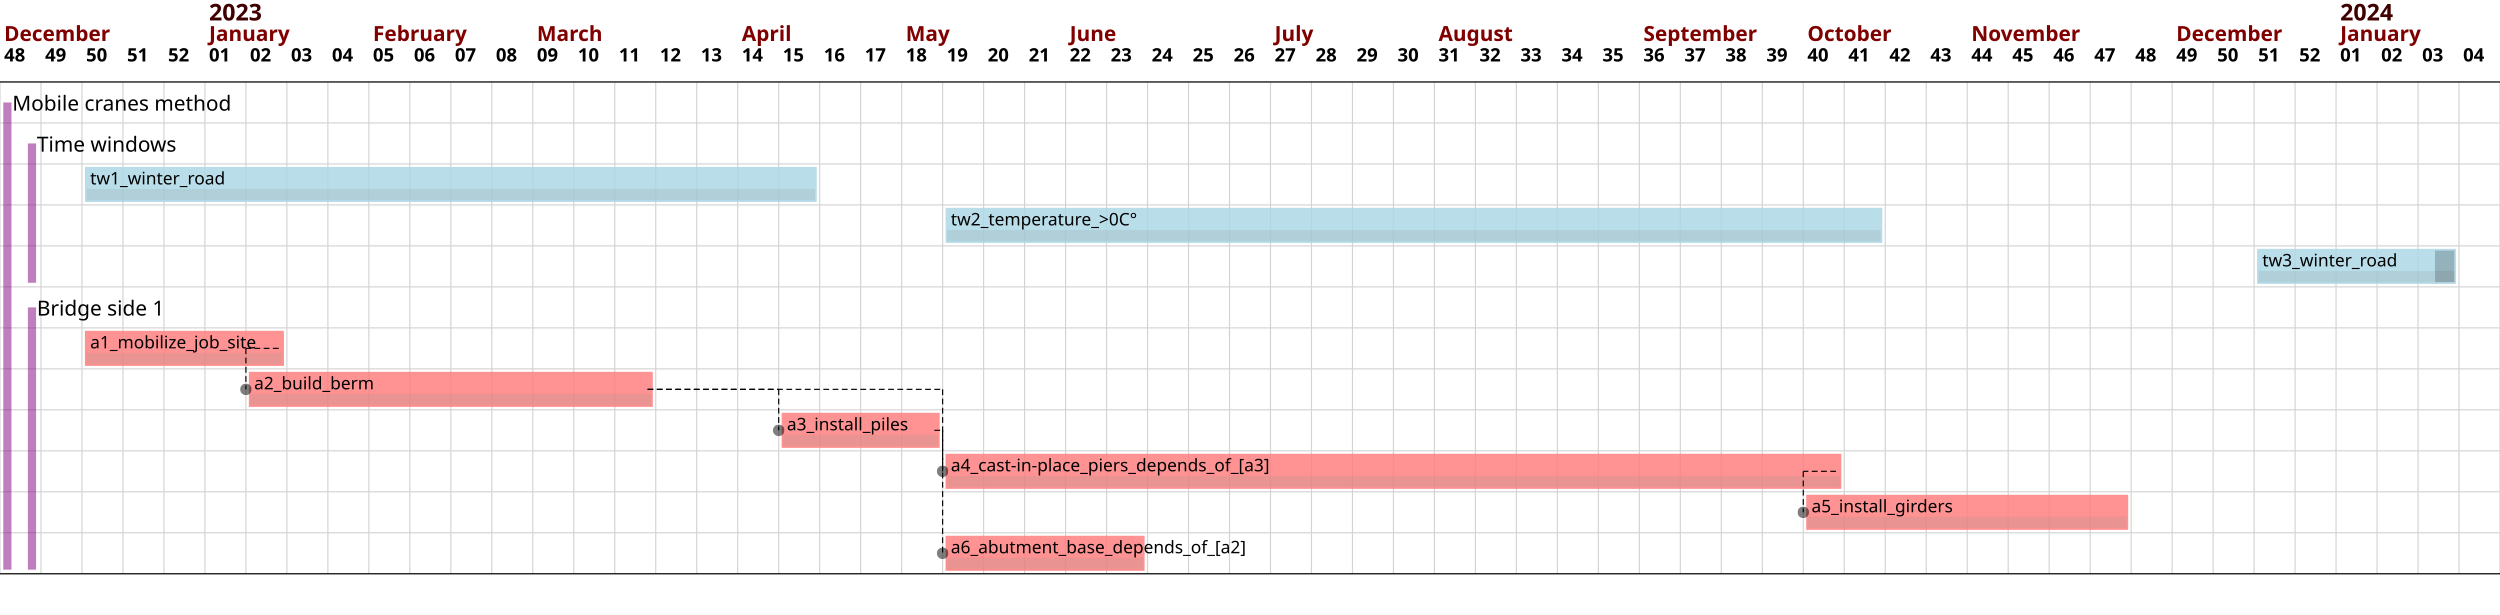
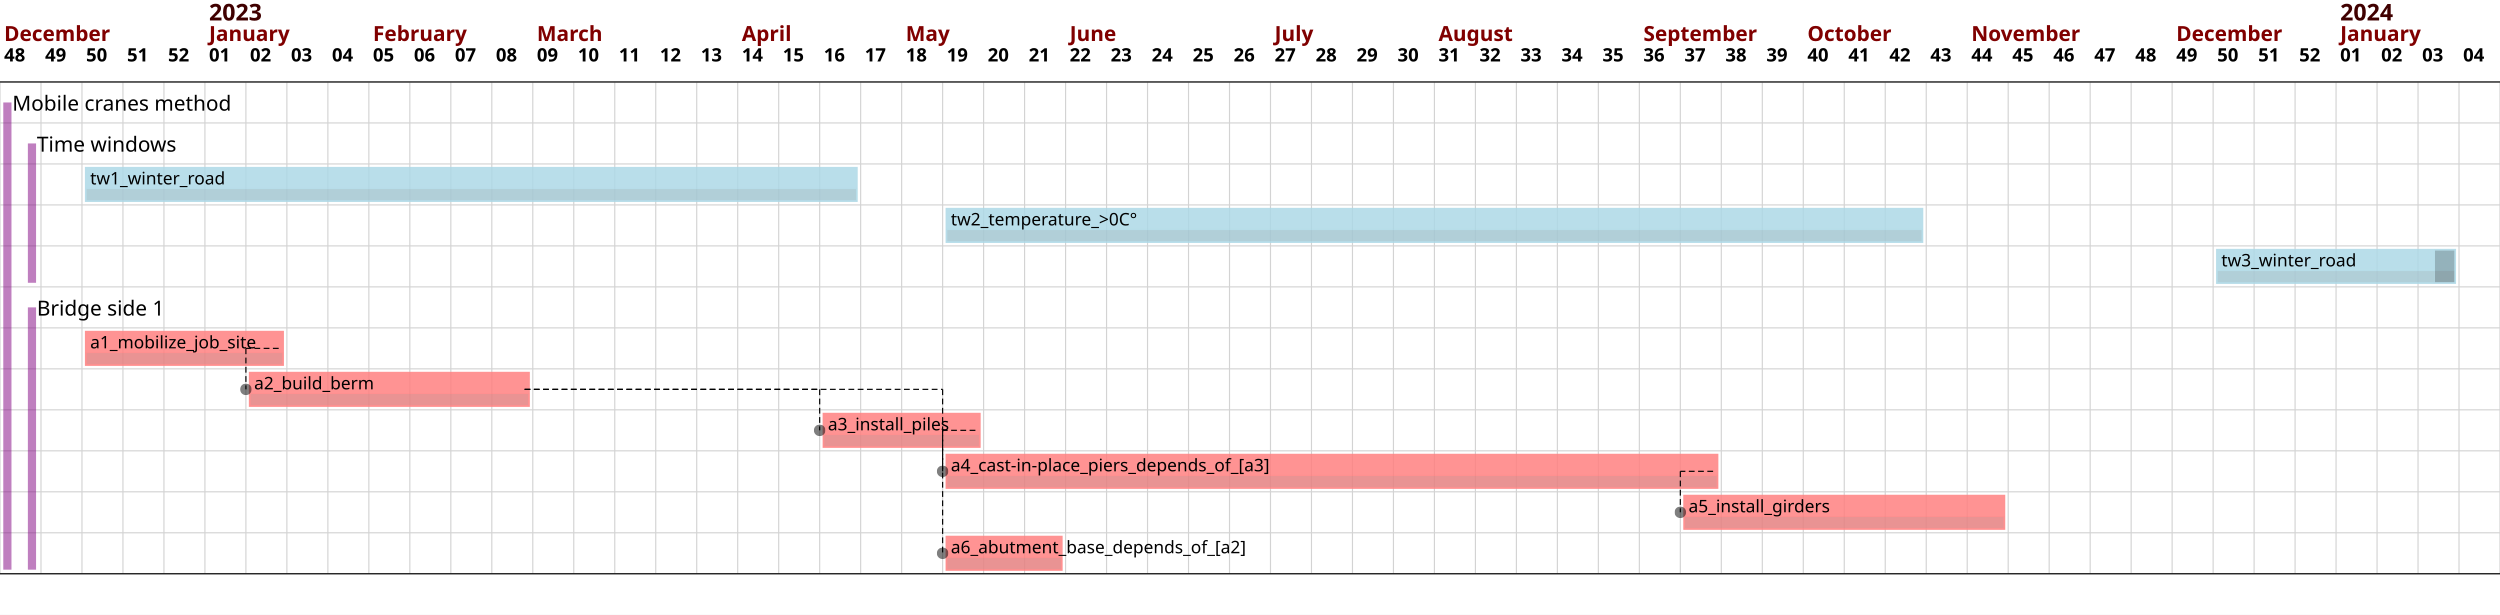
<svg xmlns="http://www.w3.org/2000/svg" baseProfile="full" height="531.496" version="1.1" width="2161.417">
  <defs />
  <rect fill="white" height="531.496" opacity="1" stroke-width="0" width="2161.417" x="0.0" y="0.0" />
  <g>
    <g id="vlines" stroke="lightgray">
      <line x1="0.0" x2="0.0" y1="70.866" y2="496.063" />
      <text fill="#800000" font-family="Verdana" font-size="18" font-weight="bold" stroke="#800000" stroke-width="0" x="3.543" y="35.433">December</text>
      <text fill="black" font-family="Verdana" font-size="16" font-weight="bold" stroke="black" stroke-width="0" x="3.543" y="53.15">48</text>
      <line x1="35.433" x2="35.433" y1="70.866" y2="496.063" />
      <text fill="black" font-family="Verdana" font-size="16" font-weight="bold" stroke="black" stroke-width="0" x="38.976" y="53.15">49</text>
      <line x1="70.866" x2="70.866" y1="70.866" y2="496.063" />
      <text fill="black" font-family="Verdana" font-size="16" font-weight="bold" stroke="black" stroke-width="0" x="74.409" y="53.15">50</text>
      <line x1="106.299" x2="106.299" y1="70.866" y2="496.063" />
      <text fill="black" font-family="Verdana" font-size="16" font-weight="bold" stroke="black" stroke-width="0" x="109.843" y="53.15">51</text>
      <line x1="141.732" x2="141.732" y1="70.866" y2="496.063" />
      <text fill="black" font-family="Verdana" font-size="16" font-weight="bold" stroke="black" stroke-width="0" x="145.276" y="53.15">52</text>
      <line x1="177.165" x2="177.165" y1="70.866" y2="496.063" />
      <text fill="#400000" font-family="Verdana" font-size="20" font-weight="bold" stroke="#400000" stroke-width="0" x="180.709" y="17.717">2023</text>
      <text fill="#800000" font-family="Verdana" font-size="18" font-weight="bold" stroke="#800000" stroke-width="0" x="180.709" y="35.433">January</text>
      <text fill="black" font-family="Verdana" font-size="16" font-weight="bold" stroke="black" stroke-width="0" x="180.709" y="53.15">01</text>
      <line x1="212.598" x2="212.598" y1="70.866" y2="496.063" />
      <text fill="black" font-family="Verdana" font-size="16" font-weight="bold" stroke="black" stroke-width="0" x="216.142" y="53.15">02</text>
      <line x1="248.031" x2="248.031" y1="70.866" y2="496.063" />
      <text fill="black" font-family="Verdana" font-size="16" font-weight="bold" stroke="black" stroke-width="0" x="251.575" y="53.15">03</text>
      <line x1="283.465" x2="283.465" y1="70.866" y2="496.063" />
      <text fill="black" font-family="Verdana" font-size="16" font-weight="bold" stroke="black" stroke-width="0" x="287.008" y="53.15">04</text>
      <line x1="318.898" x2="318.898" y1="70.866" y2="496.063" />
      <text fill="#800000" font-family="Verdana" font-size="18" font-weight="bold" stroke="#800000" stroke-width="0" x="322.441" y="35.433">February</text>
      <text fill="black" font-family="Verdana" font-size="16" font-weight="bold" stroke="black" stroke-width="0" x="322.441" y="53.15">05</text>
      <line x1="354.331" x2="354.331" y1="70.866" y2="496.063" />
      <text fill="black" font-family="Verdana" font-size="16" font-weight="bold" stroke="black" stroke-width="0" x="357.874" y="53.15">06</text>
      <line x1="389.764" x2="389.764" y1="70.866" y2="496.063" />
      <text fill="black" font-family="Verdana" font-size="16" font-weight="bold" stroke="black" stroke-width="0" x="393.307" y="53.15">07</text>
      <line x1="425.197" x2="425.197" y1="70.866" y2="496.063" />
      <text fill="black" font-family="Verdana" font-size="16" font-weight="bold" stroke="black" stroke-width="0" x="428.74" y="53.15">08</text>
      <line x1="460.63" x2="460.63" y1="70.866" y2="496.063" />
      <text fill="#800000" font-family="Verdana" font-size="18" font-weight="bold" stroke="#800000" stroke-width="0" x="464.173" y="35.433">March</text>
      <text fill="black" font-family="Verdana" font-size="16" font-weight="bold" stroke="black" stroke-width="0" x="464.173" y="53.15">09</text>
      <line x1="496.063" x2="496.063" y1="70.866" y2="496.063" />
      <text fill="black" font-family="Verdana" font-size="16" font-weight="bold" stroke="black" stroke-width="0" x="499.606" y="53.15">10</text>
      <line x1="531.496" x2="531.496" y1="70.866" y2="496.063" />
      <text fill="black" font-family="Verdana" font-size="16" font-weight="bold" stroke="black" stroke-width="0" x="535.039" y="53.15">11</text>
      <line x1="566.929" x2="566.929" y1="70.866" y2="496.063" />
      <text fill="black" font-family="Verdana" font-size="16" font-weight="bold" stroke="black" stroke-width="0" x="570.472" y="53.15">12</text>
      <line x1="602.362" x2="602.362" y1="70.866" y2="496.063" />
      <text fill="black" font-family="Verdana" font-size="16" font-weight="bold" stroke="black" stroke-width="0" x="605.905" y="53.15">13</text>
      <line x1="637.795" x2="637.795" y1="70.866" y2="496.063" />
      <text fill="#800000" font-family="Verdana" font-size="18" font-weight="bold" stroke="#800000" stroke-width="0" x="641.339" y="35.433">April</text>
      <text fill="black" font-family="Verdana" font-size="16" font-weight="bold" stroke="black" stroke-width="0" x="641.339" y="53.15">14</text>
      <line x1="673.228" x2="673.228" y1="70.866" y2="496.063" />
      <text fill="black" font-family="Verdana" font-size="16" font-weight="bold" stroke="black" stroke-width="0" x="676.772" y="53.15">15</text>
      <line x1="708.661" x2="708.661" y1="70.866" y2="496.063" />
      <text fill="black" font-family="Verdana" font-size="16" font-weight="bold" stroke="black" stroke-width="0" x="712.205" y="53.15">16</text>
      <line x1="744.094" x2="744.094" y1="70.866" y2="496.063" />
      <text fill="black" font-family="Verdana" font-size="16" font-weight="bold" stroke="black" stroke-width="0" x="747.638" y="53.15">17</text>
      <line x1="779.528" x2="779.528" y1="70.866" y2="496.063" />
      <text fill="#800000" font-family="Verdana" font-size="18" font-weight="bold" stroke="#800000" stroke-width="0" x="783.071" y="35.433">May</text>
      <text fill="black" font-family="Verdana" font-size="16" font-weight="bold" stroke="black" stroke-width="0" x="783.071" y="53.15">18</text>
      <line x1="814.961" x2="814.961" y1="70.866" y2="496.063" />
      <text fill="black" font-family="Verdana" font-size="16" font-weight="bold" stroke="black" stroke-width="0" x="818.504" y="53.15">19</text>
      <line x1="850.394" x2="850.394" y1="70.866" y2="496.063" />
      <text fill="black" font-family="Verdana" font-size="16" font-weight="bold" stroke="black" stroke-width="0" x="853.937" y="53.15">20</text>
      <line x1="885.827" x2="885.827" y1="70.866" y2="496.063" />
      <text fill="black" font-family="Verdana" font-size="16" font-weight="bold" stroke="black" stroke-width="0" x="889.37" y="53.15">21</text>
      <line x1="921.26" x2="921.26" y1="70.866" y2="496.063" />
      <text fill="#800000" font-family="Verdana" font-size="18" font-weight="bold" stroke="#800000" stroke-width="0" x="924.803" y="35.433">June</text>
      <text fill="black" font-family="Verdana" font-size="16" font-weight="bold" stroke="black" stroke-width="0" x="924.803" y="53.15">22</text>
      <line x1="956.693" x2="956.693" y1="70.866" y2="496.063" />
      <text fill="black" font-family="Verdana" font-size="16" font-weight="bold" stroke="black" stroke-width="0" x="960.236" y="53.15">23</text>
      <line x1="992.126" x2="992.126" y1="70.866" y2="496.063" />
      <text fill="black" font-family="Verdana" font-size="16" font-weight="bold" stroke="black" stroke-width="0" x="995.669" y="53.15">24</text>
      <line x1="1027.559" x2="1027.559" y1="70.866" y2="496.063" />
      <text fill="black" font-family="Verdana" font-size="16" font-weight="bold" stroke="black" stroke-width="0" x="1031.102" y="53.15">25</text>
      <line x1="1062.992" x2="1062.992" y1="70.866" y2="496.063" />
      <text fill="black" font-family="Verdana" font-size="16" font-weight="bold" stroke="black" stroke-width="0" x="1066.535" y="53.15">26</text>
      <line x1="1098.425" x2="1098.425" y1="70.866" y2="496.063" />
      <text fill="#800000" font-family="Verdana" font-size="18" font-weight="bold" stroke="#800000" stroke-width="0" x="1101.968" y="35.433">July</text>
      <text fill="black" font-family="Verdana" font-size="16" font-weight="bold" stroke="black" stroke-width="0" x="1101.968" y="53.15">27</text>
      <line x1="1133.858" x2="1133.858" y1="70.866" y2="496.063" />
      <text fill="black" font-family="Verdana" font-size="16" font-weight="bold" stroke="black" stroke-width="0" x="1137.402" y="53.15">28</text>
      <line x1="1169.291" x2="1169.291" y1="70.866" y2="496.063" />
      <text fill="black" font-family="Verdana" font-size="16" font-weight="bold" stroke="black" stroke-width="0" x="1172.835" y="53.15">29</text>
      <line x1="1204.724" x2="1204.724" y1="70.866" y2="496.063" />
      <text fill="black" font-family="Verdana" font-size="16" font-weight="bold" stroke="black" stroke-width="0" x="1208.268" y="53.15">30</text>
      <line x1="1240.157" x2="1240.157" y1="70.866" y2="496.063" />
      <text fill="#800000" font-family="Verdana" font-size="18" font-weight="bold" stroke="#800000" stroke-width="0" x="1243.701" y="35.433">August</text>
      <text fill="black" font-family="Verdana" font-size="16" font-weight="bold" stroke="black" stroke-width="0" x="1243.701" y="53.15">31</text>
      <line x1="1275.591" x2="1275.591" y1="70.866" y2="496.063" />
      <text fill="black" font-family="Verdana" font-size="16" font-weight="bold" stroke="black" stroke-width="0" x="1279.134" y="53.15">32</text>
      <line x1="1311.024" x2="1311.024" y1="70.866" y2="496.063" />
      <text fill="black" font-family="Verdana" font-size="16" font-weight="bold" stroke="black" stroke-width="0" x="1314.567" y="53.15">33</text>
      <line x1="1346.457" x2="1346.457" y1="70.866" y2="496.063" />
      <text fill="black" font-family="Verdana" font-size="16" font-weight="bold" stroke="black" stroke-width="0" x="1350" y="53.15">34</text>
      <line x1="1381.89" x2="1381.89" y1="70.866" y2="496.063" />
      <text fill="black" font-family="Verdana" font-size="16" font-weight="bold" stroke="black" stroke-width="0" x="1385.433" y="53.15">35</text>
      <line x1="1417.323" x2="1417.323" y1="70.866" y2="496.063" />
      <text fill="#800000" font-family="Verdana" font-size="18" font-weight="bold" stroke="#800000" stroke-width="0" x="1420.866" y="35.433">September</text>
      <text fill="black" font-family="Verdana" font-size="16" font-weight="bold" stroke="black" stroke-width="0" x="1420.866" y="53.15">36</text>
      <line x1="1452.756" x2="1452.756" y1="70.866" y2="496.063" />
      <text fill="black" font-family="Verdana" font-size="16" font-weight="bold" stroke="black" stroke-width="0" x="1456.299" y="53.15">37</text>
      <line x1="1488.189" x2="1488.189" y1="70.866" y2="496.063" />
      <text fill="black" font-family="Verdana" font-size="16" font-weight="bold" stroke="black" stroke-width="0" x="1491.732" y="53.15">38</text>
      <line x1="1523.622" x2="1523.622" y1="70.866" y2="496.063" />
      <text fill="black" font-family="Verdana" font-size="16" font-weight="bold" stroke="black" stroke-width="0" x="1527.165" y="53.15">39</text>
      <line x1="1559.055" x2="1559.055" y1="70.866" y2="496.063" />
      <text fill="#800000" font-family="Verdana" font-size="18" font-weight="bold" stroke="#800000" stroke-width="0" x="1562.598" y="35.433">October</text>
      <text fill="black" font-family="Verdana" font-size="16" font-weight="bold" stroke="black" stroke-width="0" x="1562.598" y="53.15">40</text>
      <line x1="1594.488" x2="1594.488" y1="70.866" y2="496.063" />
      <text fill="black" font-family="Verdana" font-size="16" font-weight="bold" stroke="black" stroke-width="0" x="1598.031" y="53.15">41</text>
      <line x1="1629.921" x2="1629.921" y1="70.866" y2="496.063" />
      <text fill="black" font-family="Verdana" font-size="16" font-weight="bold" stroke="black" stroke-width="0" x="1633.465" y="53.15">42</text>
      <line x1="1665.354" x2="1665.354" y1="70.866" y2="496.063" />
      <text fill="black" font-family="Verdana" font-size="16" font-weight="bold" stroke="black" stroke-width="0" x="1668.898" y="53.15">43</text>
      <line x1="1700.787" x2="1700.787" y1="70.866" y2="496.063" />
      <text fill="#800000" font-family="Verdana" font-size="18" font-weight="bold" stroke="#800000" stroke-width="0" x="1704.331" y="35.433">November</text>
      <text fill="black" font-family="Verdana" font-size="16" font-weight="bold" stroke="black" stroke-width="0" x="1704.331" y="53.15">44</text>
      <line x1="1736.22" x2="1736.22" y1="70.866" y2="496.063" />
      <text fill="black" font-family="Verdana" font-size="16" font-weight="bold" stroke="black" stroke-width="0" x="1739.764" y="53.15">45</text>
      <line x1="1771.654" x2="1771.654" y1="70.866" y2="496.063" />
      <text fill="black" font-family="Verdana" font-size="16" font-weight="bold" stroke="black" stroke-width="0" x="1775.197" y="53.15">46</text>
      <line x1="1807.087" x2="1807.087" y1="70.866" y2="496.063" />
      <text fill="black" font-family="Verdana" font-size="16" font-weight="bold" stroke="black" stroke-width="0" x="1810.63" y="53.15">47</text>
      <line x1="1842.52" x2="1842.52" y1="70.866" y2="496.063" />
      <text fill="black" font-family="Verdana" font-size="16" font-weight="bold" stroke="black" stroke-width="0" x="1846.063" y="53.15">48</text>
      <line x1="1877.953" x2="1877.953" y1="70.866" y2="496.063" />
      <text fill="#800000" font-family="Verdana" font-size="18" font-weight="bold" stroke="#800000" stroke-width="0" x="1881.496" y="35.433">December</text>
      <text fill="black" font-family="Verdana" font-size="16" font-weight="bold" stroke="black" stroke-width="0" x="1881.496" y="53.15">49</text>
      <line x1="1913.386" x2="1913.386" y1="70.866" y2="496.063" />
      <text fill="black" font-family="Verdana" font-size="16" font-weight="bold" stroke="black" stroke-width="0" x="1916.929" y="53.15">50</text>
      <line x1="1948.819" x2="1948.819" y1="70.866" y2="496.063" />
      <text fill="black" font-family="Verdana" font-size="16" font-weight="bold" stroke="black" stroke-width="0" x="1952.362" y="53.15">51</text>
      <line x1="1984.252" x2="1984.252" y1="70.866" y2="496.063" />
      <text fill="black" font-family="Verdana" font-size="16" font-weight="bold" stroke="black" stroke-width="0" x="1987.795" y="53.15">52</text>
      <line x1="2019.685" x2="2019.685" y1="70.866" y2="496.063" />
      <text fill="#400000" font-family="Verdana" font-size="20" font-weight="bold" stroke="#400000" stroke-width="0" x="2023.228" y="17.717">2024</text>
      <text fill="#800000" font-family="Verdana" font-size="18" font-weight="bold" stroke="#800000" stroke-width="0" x="2023.228" y="35.433">January</text>
      <text fill="black" font-family="Verdana" font-size="16" font-weight="bold" stroke="black" stroke-width="0" x="2023.228" y="53.15">01</text>
      <line x1="2055.118" x2="2055.118" y1="70.866" y2="496.063" />
      <text fill="black" font-family="Verdana" font-size="16" font-weight="bold" stroke="black" stroke-width="0" x="2058.661" y="53.15">02</text>
      <line x1="2090.551" x2="2090.551" y1="70.866" y2="496.063" />
      <text fill="black" font-family="Verdana" font-size="16" font-weight="bold" stroke="black" stroke-width="0" x="2094.094" y="53.15">03</text>
      <line x1="2125.984" x2="2125.984" y1="70.866" y2="496.063" />
      <text fill="black" font-family="Verdana" font-size="16" font-weight="bold" stroke="black" stroke-width="0" x="2129.528" y="53.15">04</text>
      <line x1="2161.417" x2="2161.417" y1="70.866" y2="496.063" />
    </g>
    <g id="hlines" stroke="lightgray">
      <line x1="0.0" x2="2161.417" y1="70.866" y2="70.866" />
      <line x1="0.0" x2="2161.417" y1="106.299" y2="106.299" />
      <line x1="0.0" x2="2161.417" y1="141.732" y2="141.732" />
      <line x1="0.0" x2="2161.417" y1="177.165" y2="177.165" />
      <line x1="0.0" x2="2161.417" y1="212.598" y2="212.598" />
      <line x1="0.0" x2="2161.417" y1="248.031" y2="248.031" />
      <line x1="0.0" x2="2161.417" y1="283.465" y2="283.465" />
      <line x1="0.0" x2="2161.417" y1="318.898" y2="318.898" />
      <line x1="0.0" x2="2161.417" y1="354.331" y2="354.331" />
      <line x1="0.0" x2="2161.417" y1="389.764" y2="389.764" />
      <line x1="0.0" x2="2161.417" y1="425.197" y2="425.197" />
      <line x1="0.0" x2="2161.417" y1="460.63" y2="460.63" />
      <line x1="0.0" x2="2161.417" y1="496.063" y2="496.063" />
    </g>
    <line stroke="black" x1="0.0" x2="2161.417" y1="70.866" y2="70.866" />
    <line stroke="black" x1="0.0" x2="2161.417" y1="496.063" y2="496.063" />
  </g>
  <g>
    <g>
      <text fill="black" font-family="Verdana" font-size="18" stroke="black" stroke-width="0" x="10.63" y="95.669">Mobile cranes method</text>
      <rect fill="purple" height="403.937" opacity="0.5" stroke="lightgray" stroke-width="0" width="7.087" x="2.835" y="88.583" />
      <g>
        <g>
          <text fill="black" font-family="Verdana" font-size="18" stroke="black" stroke-width="0" x="31.89" y="131.102">Time windows</text>
          <rect fill="purple" height="120.472" opacity="0.5" stroke="lightgray" stroke-width="0" width="7.087" x="24.094" y="124.016" />
          <g>
            <g id="tw1_winter_road">
-               <rect fill="#ADD8E6" height="28.346" opacity="0.85" stroke="#ADD8E6" stroke-width="2" width="630.709" x="74.409" y="145.276" />
-               <rect fill="#909090" height="10.63" opacity="0.2" stroke="#ADD8E6" stroke-width="1" width="630.709" x="74.409" y="162.992" />
+               <rect fill="#ADD8E6" height="28.346" opacity="0.85" stroke="#ADD8E6" stroke-width="2" width="666.142" x="74.409" y="145.276" />
+               <rect fill="#909090" height="10.63" opacity="0.2" stroke="#ADD8E6" stroke-width="1" width="666.142" x="74.409" y="162.992" />
              <text fill="black" font-family="Verdana" font-size="15" stroke="black" stroke-width="0" x="77.953" y="159.449">tw1_winter_road</text>
            </g>
            <g id="tw2_temperature_&gt;0C°">
-               <rect fill="#ADD8E6" height="28.346" opacity="0.85" stroke="#ADD8E6" stroke-width="2" width="807.874" x="818.504" y="180.709" />
-               <rect fill="#909090" height="10.63" opacity="0.2" stroke="#ADD8E6" stroke-width="1" width="807.874" x="818.504" y="198.425" />
+               <rect fill="#ADD8E6" height="28.346" opacity="0.85" stroke="#ADD8E6" stroke-width="2" width="843.307" x="818.504" y="180.709" />
+               <rect fill="#909090" height="10.63" opacity="0.2" stroke="#ADD8E6" stroke-width="1" width="843.307" x="818.504" y="198.425" />
              <text fill="black" font-family="Verdana" font-size="15" stroke="black" stroke-width="0" x="822.047" y="194.882">tw2_temperature_&gt;0C°</text>
            </g>
            <g id="tw3_winter_road">
-               <rect fill="#ADD8E6" height="28.346" opacity="0.85" stroke="#ADD8E6" stroke-width="2" width="170.079" x="1952.362" y="216.142" />
-               <rect fill="#909090" height="10.63" opacity="0.2" stroke="#ADD8E6" stroke-width="1" width="170.079" x="1952.362" y="233.858" />
+               <rect fill="#ADD8E6" height="28.346" opacity="0.85" stroke="#ADD8E6" stroke-width="2" width="205.512" x="1916.929" y="216.142" />
+               <rect fill="#909090" height="10.63" opacity="0.2" stroke="#ADD8E6" stroke-width="1" width="205.512" x="1916.929" y="233.858" />
              <rect fill="#000000" height="28.346" opacity="0.2" stroke="#ADD8E6" stroke-width="1" width="17.717" x="2104.724" y="216.142" />
-               <text fill="black" font-family="Verdana" font-size="15" stroke="black" stroke-width="0" x="1955.905" y="230.315">tw3_winter_road</text>
+               <text fill="black" font-family="Verdana" font-size="15" stroke="black" stroke-width="0" x="1920.472" y="230.315">tw3_winter_road</text>
            </g>
          </g>
        </g>
        <g>
          <text fill="black" font-family="Verdana" font-size="18" stroke="black" stroke-width="0" x="31.89" y="272.835">Bridge side 1</text>
          <rect fill="purple" height="226.772" opacity="0.5" stroke="lightgray" stroke-width="0" width="7.087" x="24.094" y="265.748" />
          <g>
            <g id="a1_mobilize_job_site">
              <rect fill="#FF8080" height="28.346" opacity="0.85" stroke="#FF8080" stroke-width="2" width="170.079" x="74.409" y="287.008" />
              <rect fill="#909090" height="10.63" opacity="0.2" stroke="#FF8080" stroke-width="1" width="170.079" x="74.409" y="304.724" />
              <text fill="black" font-family="Verdana" font-size="15" stroke="black" stroke-width="0" x="77.953" y="301.181">a1_mobilize_job_site</text>
            </g>
            <g id="a2_build_berm">
-               <rect fill="#FF8080" height="28.346" opacity="0.85" stroke="#FF8080" stroke-width="2" width="347.244" x="216.142" y="322.441" />
-               <rect fill="#909090" height="10.63" opacity="0.2" stroke="#FF8080" stroke-width="1" width="347.244" x="216.142" y="340.157" />
+               <rect fill="#FF8080" height="28.346" opacity="0.85" stroke="#FF8080" stroke-width="2" width="240.945" x="216.142" y="322.441" />
+               <rect fill="#909090" height="10.63" opacity="0.2" stroke="#FF8080" stroke-width="1" width="240.945" x="216.142" y="340.157" />
              <text fill="black" font-family="Verdana" font-size="15" stroke="black" stroke-width="0" x="219.685" y="336.614">a2_build_berm</text>
            </g>
            <g id="a3_install_piles">
-               <rect fill="#FF8080" height="28.346" opacity="0.85" stroke="#FF8080" stroke-width="2" width="134.646" x="676.772" y="357.874" />
-               <rect fill="#909090" height="10.63" opacity="0.2" stroke="#FF8080" stroke-width="1" width="134.646" x="676.772" y="375.591" />
-               <text fill="black" font-family="Verdana" font-size="15" stroke="black" stroke-width="0" x="680.315" y="372.047">a3_install_piles</text>
+               <rect fill="#FF8080" height="28.346" opacity="0.85" stroke="#FF8080" stroke-width="2" width="134.646" x="712.205" y="357.874" />
+               <rect fill="#909090" height="10.63" opacity="0.2" stroke="#FF8080" stroke-width="1" width="134.646" x="712.205" y="375.591" />
+               <text fill="black" font-family="Verdana" font-size="15" stroke="black" stroke-width="0" x="715.748" y="372.047">a3_install_piles</text>
            </g>
            <g id="a4_cast-in-place_piers_depends_of_[a3]">
-               <rect fill="#FF8080" height="28.346" opacity="0.85" stroke="#FF8080" stroke-width="2" width="772.441" x="818.504" y="393.307" />
-               <rect fill="#909090" height="10.63" opacity="0.2" stroke="#FF8080" stroke-width="1" width="772.441" x="818.504" y="411.024" />
+               <rect fill="#FF8080" height="28.346" opacity="0.85" stroke="#FF8080" stroke-width="2" width="666.142" x="818.504" y="393.307" />
+               <rect fill="#909090" height="10.63" opacity="0.2" stroke="#FF8080" stroke-width="1" width="666.142" x="818.504" y="411.024" />
              <text fill="black" font-family="Verdana" font-size="15" stroke="black" stroke-width="0" x="822.047" y="407.48">a4_cast-in-place_piers_depends_of_[a3]</text>
            </g>
            <g id="a5_install_girders">
-               <rect fill="#FF8080" height="28.346" opacity="0.85" stroke="#FF8080" stroke-width="2" width="276.378" x="1562.598" y="428.74" />
-               <rect fill="#909090" height="10.63" opacity="0.2" stroke="#FF8080" stroke-width="1" width="276.378" x="1562.598" y="446.457" />
-               <text fill="black" font-family="Verdana" font-size="15" stroke="black" stroke-width="0" x="1566.142" y="442.913">a5_install_girders</text>
+               <rect fill="#FF8080" height="28.346" opacity="0.85" stroke="#FF8080" stroke-width="2" width="276.378" x="1456.299" y="428.74" />
+               <rect fill="#909090" height="10.63" opacity="0.2" stroke="#FF8080" stroke-width="1" width="276.378" x="1456.299" y="446.457" />
+               <text fill="black" font-family="Verdana" font-size="15" stroke="black" stroke-width="0" x="1459.842" y="442.913">a5_install_girders</text>
            </g>
            <g id="a6_abutment_base_depends_of_[a2]">
-               <rect fill="#FF8080" height="28.346" opacity="0.85" stroke="#FF8080" stroke-width="2" width="170.079" x="818.504" y="464.173" />
-               <rect fill="#909090" height="10.63" opacity="0.2" stroke="#FF8080" stroke-width="1" width="170.079" x="818.504" y="481.89" />
+               <rect fill="#FF8080" height="28.346" opacity="0.85" stroke="#FF8080" stroke-width="2" width="99.213" x="818.504" y="464.173" />
+               <rect fill="#909090" height="10.63" opacity="0.2" stroke="#FF8080" stroke-width="1" width="99.213" x="818.504" y="481.89" />
              <text fill="black" font-family="Verdana" font-size="15" stroke="black" stroke-width="0" x="822.047" y="478.346">a6_abutment_base_depends_of_[a2]</text>
            </g>
          </g>
        </g>
      </g>
    </g>
    <g>
      <g />
      <g>
        <g>
          <line stroke="black" stroke-dasharray="5,3" x1="240.945" x2="212.598" y1="301.181" y2="301.181" />
          <marker id="id1" markerHeight="10" markerWidth="10" refX="5" refY="5">
            <circle cx="5" cy="5" fill="#000000" opacity="0.5" r="5" stroke-width="0" />
          </marker>
          <line marker-end="url(#id1)" stroke="black" stroke-dasharray="5,3" x1="212.598" x2="212.598" y1="301.181" y2="336.614" />
        </g>
        <g>
-           <line stroke="black" stroke-dasharray="5,3" x1="559.843" x2="673.228" y1="336.614" y2="336.614" />
+           <line stroke="black" stroke-dasharray="5,3" x1="453.543" x2="708.661" y1="336.614" y2="336.614" />
          <marker id="id2" markerHeight="10" markerWidth="10" refX="5" refY="5">
            <circle cx="5" cy="5" fill="#000000" opacity="0.5" r="5" stroke-width="0" />
          </marker>
-           <line marker-end="url(#id2)" stroke="black" stroke-dasharray="5,3" x1="673.228" x2="673.228" y1="336.614" y2="372.047" />
-         </g>
-         <g>
-           <line stroke="black" stroke-dasharray="5,3" x1="807.874" x2="814.961" y1="372.047" y2="372.047" />
+           <line marker-end="url(#id2)" stroke="black" stroke-dasharray="5,3" x1="708.661" x2="708.661" y1="336.614" y2="372.047" />
+         </g>
+         <g>
+           <line stroke="black" stroke-dasharray="5,3" x1="843.307" x2="814.961" y1="372.047" y2="372.047" />
          <marker id="id3" markerHeight="10" markerWidth="10" refX="5" refY="5">
            <circle cx="5" cy="5" fill="#000000" opacity="0.5" r="5" stroke-width="0" />
          </marker>
          <line marker-end="url(#id3)" stroke="black" stroke-dasharray="5,3" x1="814.961" x2="814.961" y1="372.047" y2="407.48" />
        </g>
        <g>
-           <line stroke="black" stroke-dasharray="5,3" x1="1587.402" x2="1559.055" y1="407.48" y2="407.48" />
+           <line stroke="black" stroke-dasharray="5,3" x1="1481.102" x2="1452.756" y1="407.48" y2="407.48" />
          <marker id="id4" markerHeight="10" markerWidth="10" refX="5" refY="5">
            <circle cx="5" cy="5" fill="#000000" opacity="0.5" r="5" stroke-width="0" />
          </marker>
-           <line marker-end="url(#id4)" stroke="black" stroke-dasharray="5,3" x1="1559.055" x2="1559.055" y1="407.48" y2="442.913" />
-         </g>
-         <g>
-           <line stroke="black" stroke-dasharray="5,3" x1="559.843" x2="814.961" y1="336.614" y2="336.614" />
+           <line marker-end="url(#id4)" stroke="black" stroke-dasharray="5,3" x1="1452.756" x2="1452.756" y1="407.48" y2="442.913" />
+         </g>
+         <g>
+           <line stroke="black" stroke-dasharray="5,3" x1="453.543" x2="814.961" y1="336.614" y2="336.614" />
          <marker id="id5" markerHeight="10" markerWidth="10" refX="5" refY="5">
            <circle cx="5" cy="5" fill="#000000" opacity="0.5" r="5" stroke-width="0" />
          </marker>
          <line marker-end="url(#id5)" stroke="black" stroke-dasharray="5,3" x1="814.961" x2="814.961" y1="336.614" y2="478.346" />
        </g>
      </g>
    </g>
  </g>
</svg>
